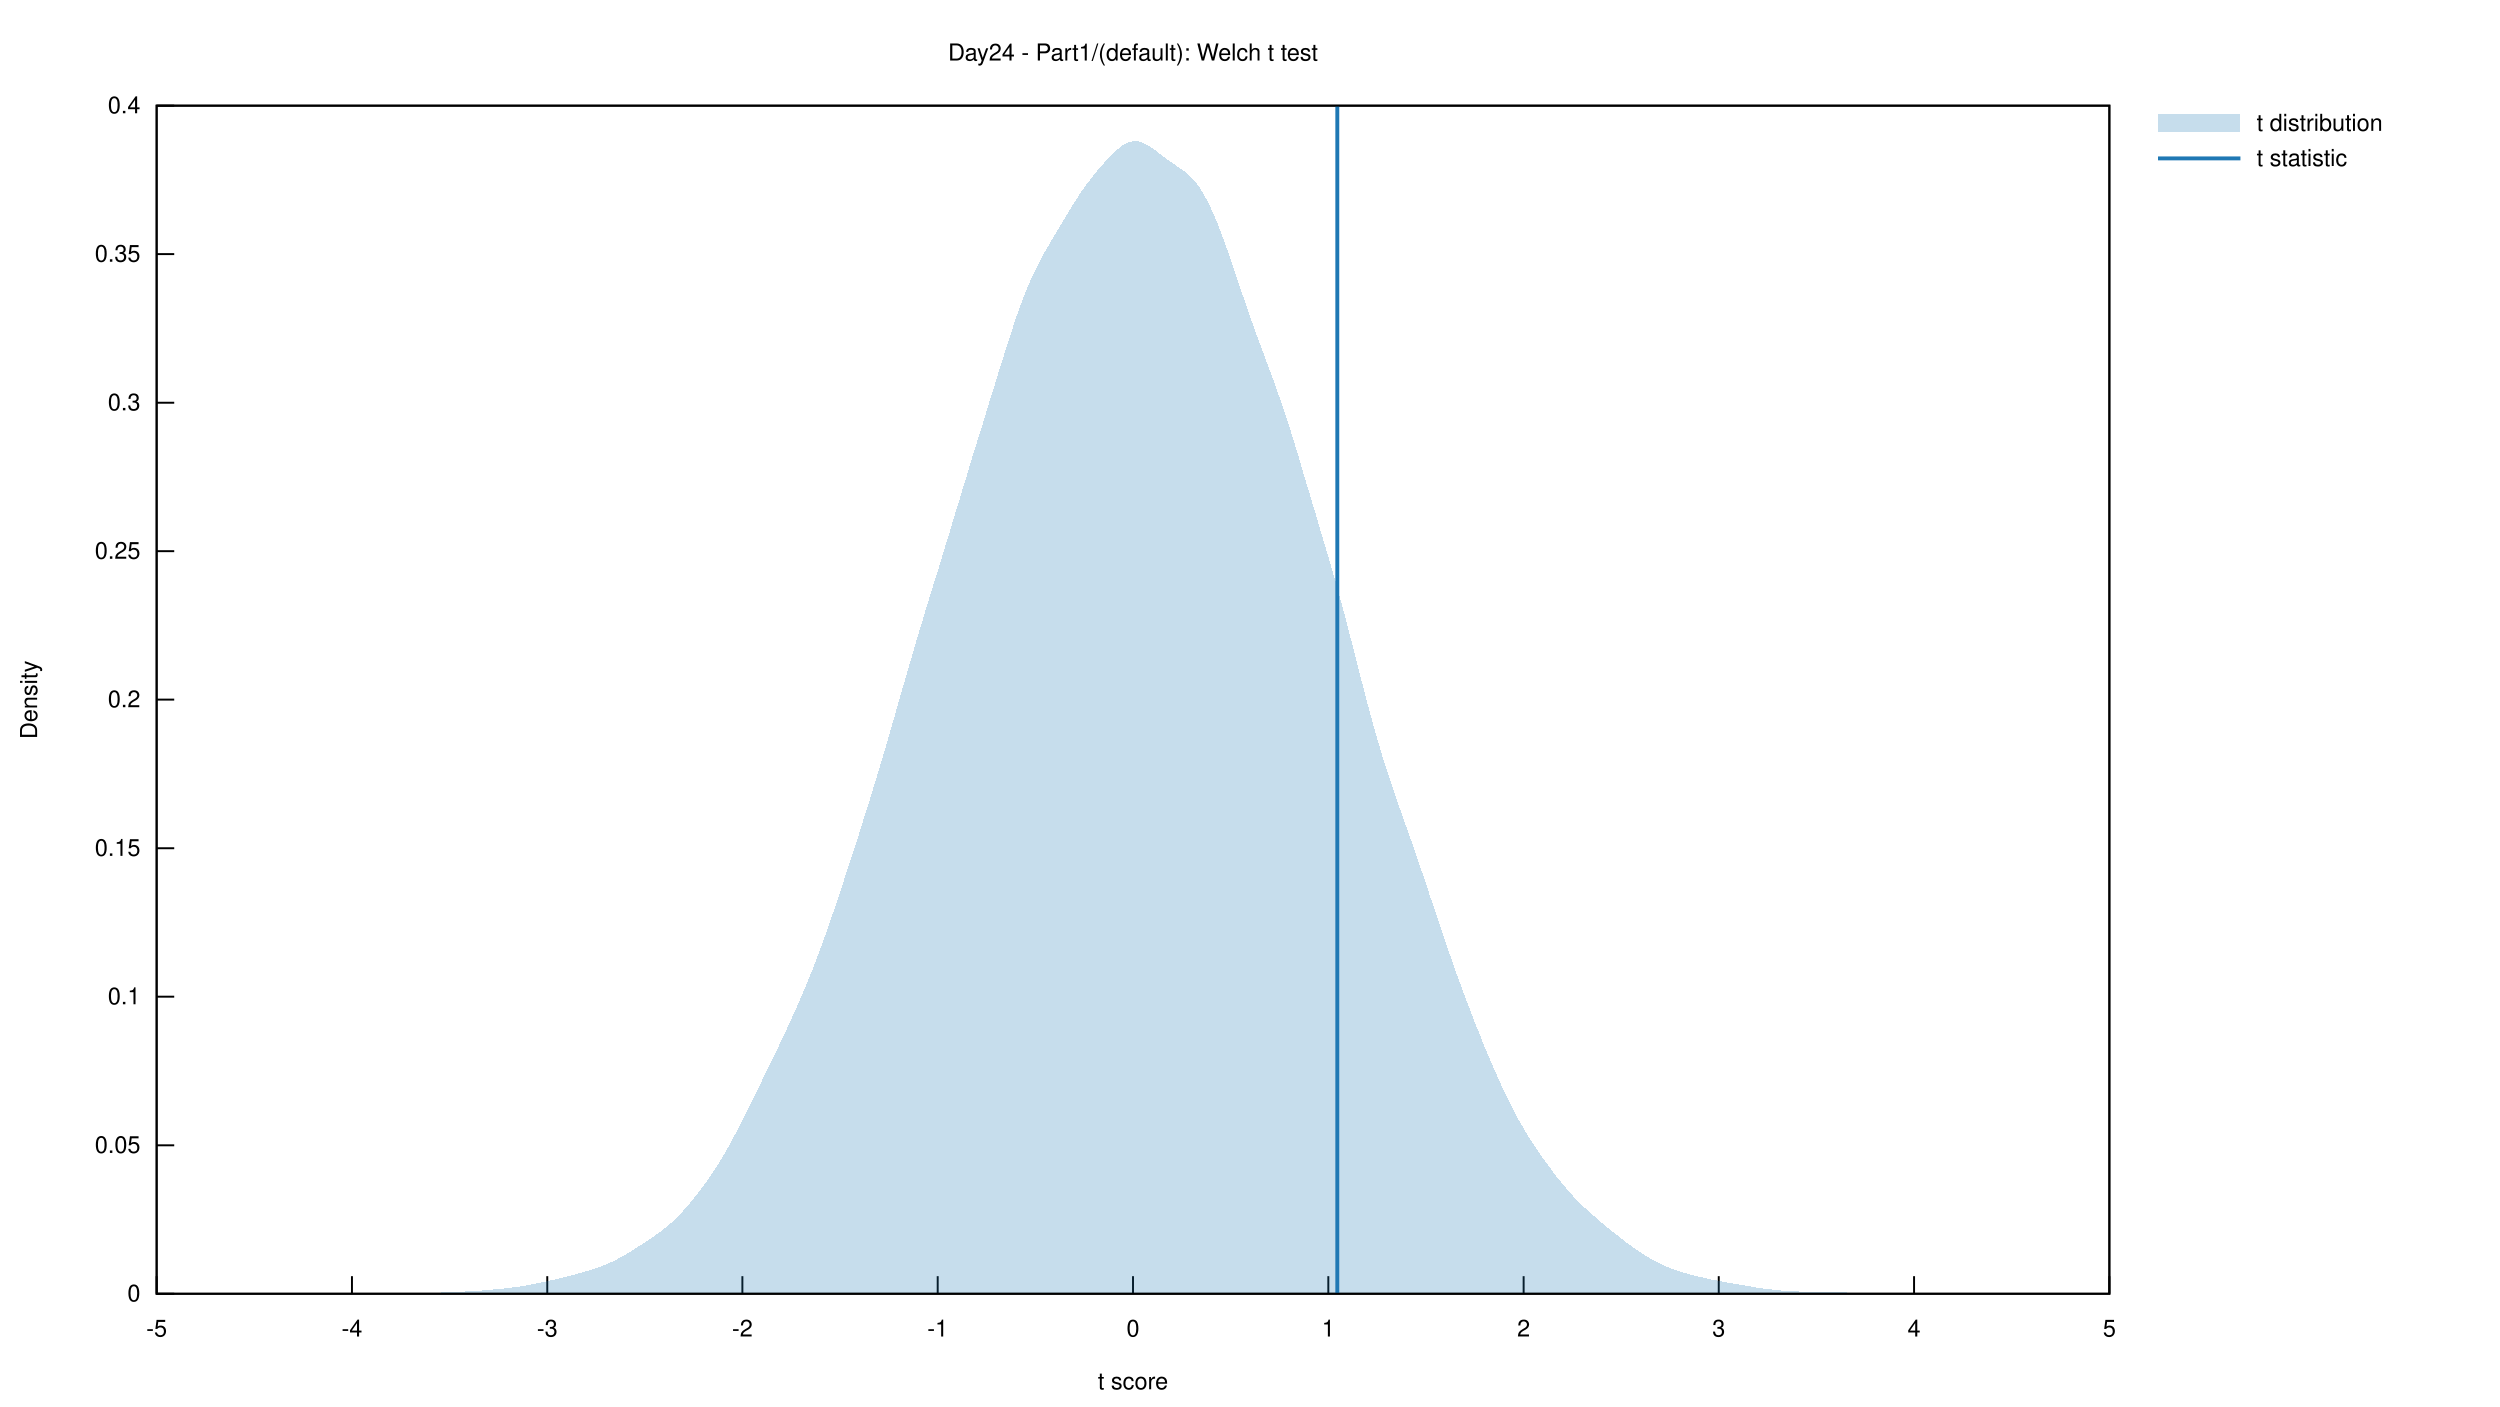
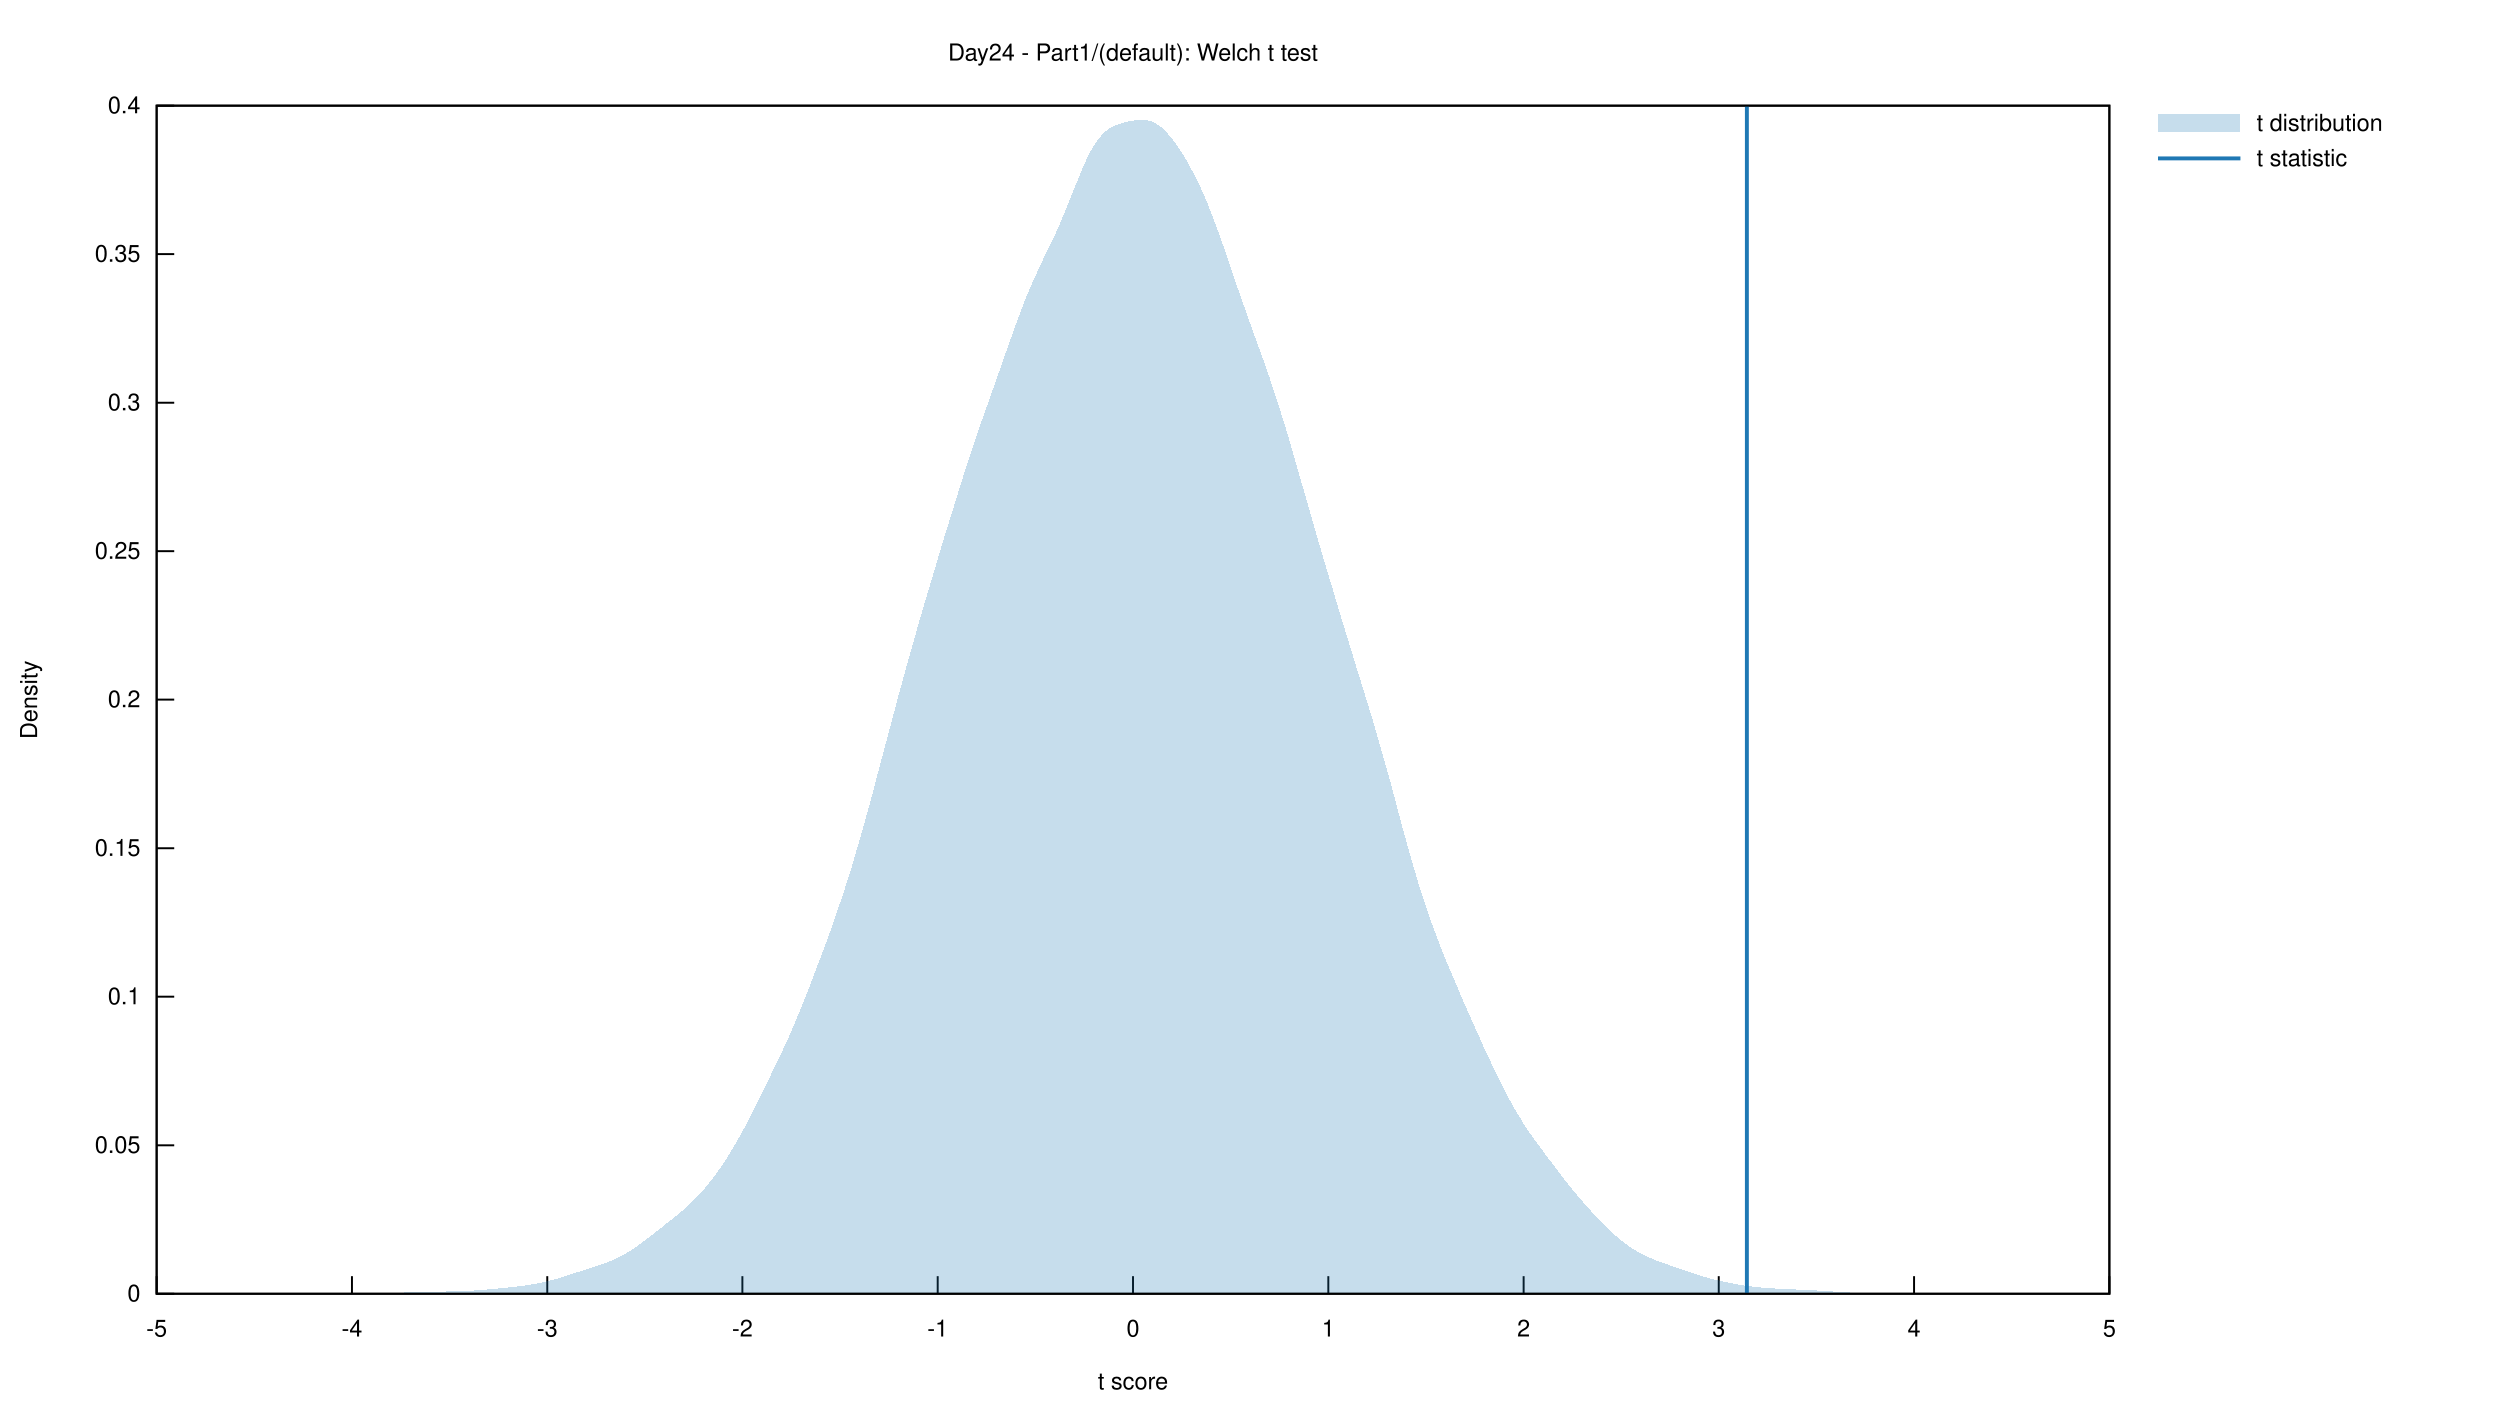
<svg xmlns="http://www.w3.org/2000/svg" xmlns:xlink="http://www.w3.org/1999/xlink" viewBox="0 0 1280 720">
  <g id="gnuplot_canvas">
    <rect x="0" y="0" width="1280" height="720" fill="none" />
    <defs>
      <circle id="gpDot" r="0.5" stroke-width="0.5" stroke="currentColor" />
      <path id="gpPt0" stroke-width="0.222" stroke="currentColor" d="M-1,0 h2 M0,-1 v2" />
      <path id="gpPt1" stroke-width="0.222" stroke="currentColor" d="M-1,-1 L1,1 M1,-1 L-1,1" />
      <path id="gpPt2" stroke-width="0.222" stroke="currentColor" d="M-1,0 L1,0 M0,-1 L0,1 M-1,-1 L1,1 M-1,1 L1,-1" />
      <rect id="gpPt3" stroke-width="0.222" stroke="currentColor" x="-1" y="-1" width="2" height="2" />
      <rect id="gpPt4" stroke-width="0.222" stroke="currentColor" fill="currentColor" x="-1" y="-1" width="2" height="2" />
      <circle id="gpPt5" stroke-width="0.222" stroke="currentColor" cx="0" cy="0" r="1" />
      <use xlink:href="#gpPt5" id="gpPt6" fill="currentColor" stroke="none" />
      <path id="gpPt7" stroke-width="0.222" stroke="currentColor" d="M0,-1.33 L-1.33,0.67 L1.33,0.67 z" />
      <use xlink:href="#gpPt7" id="gpPt8" fill="currentColor" stroke="none" />
      <use xlink:href="#gpPt7" id="gpPt9" stroke="currentColor" transform="rotate(180)" />
      <use xlink:href="#gpPt9" id="gpPt10" fill="currentColor" stroke="none" />
      <use xlink:href="#gpPt3" id="gpPt11" stroke="currentColor" transform="rotate(45)" />
      <use xlink:href="#gpPt11" id="gpPt12" fill="currentColor" stroke="none" />
      <path id="gpPt13" stroke-width="0.222" stroke="currentColor" d="M0,1.330 L1.265,0.411 L0.782,-1.067 L-0.782,-1.076 L-1.265,0.411 z" />
      <use xlink:href="#gpPt13" id="gpPt14" fill="currentColor" stroke="none" />
      <filter id="textbox" filterUnits="objectBoundingBox" x="0" y="0" height="1" width="1">
        <feFlood flood-color="white" flood-opacity="1" result="bgnd" />
        <feComposite in="SourceGraphic" in2="bgnd" operator="atop" />
      </filter>
      <filter id="greybox" filterUnits="objectBoundingBox" x="0" y="0" height="1" width="1">
        <feFlood flood-color="lightgrey" flood-opacity="1" result="grey" />
        <feComposite in="SourceGraphic" in2="grey" operator="atop" />
      </filter>
    </defs>
    <g fill="none" color="white" stroke="currentColor" stroke-width="1.00" stroke-linecap="butt" stroke-linejoin="miter">
</g>
    <g fill="none" color="black" stroke="currentColor" stroke-width="1.00" stroke-linecap="butt" stroke-linejoin="miter">
      <path stroke="black" d="M80.2,662.4 L89.2,662.4  " />
      <g transform="translate(71.9,666.3)" stroke="none" fill="black" font-family="Helvetica" font-size="12.00" text-anchor="end">
        <text>
          <tspan font-family="Helvetica"> 0</tspan>
        </text>
      </g>
    </g>
    <g fill="none" color="black" stroke="currentColor" stroke-width="1.00" stroke-linecap="butt" stroke-linejoin="miter">
      <path stroke="black" d="M80.2,586.4 L89.2,586.4  " />
      <g transform="translate(71.9,590.3)" stroke="none" fill="black" font-family="Helvetica" font-size="12.00" text-anchor="end">
        <text>
          <tspan font-family="Helvetica"> 0.05</tspan>
        </text>
      </g>
    </g>
    <g fill="none" color="black" stroke="currentColor" stroke-width="1.00" stroke-linecap="butt" stroke-linejoin="miter">
      <path stroke="black" d="M80.2,510.3 L89.2,510.3  " />
      <g transform="translate(71.9,514.2)" stroke="none" fill="black" font-family="Helvetica" font-size="12.00" text-anchor="end">
        <text>
          <tspan font-family="Helvetica"> 0.1</tspan>
        </text>
      </g>
    </g>
    <g fill="none" color="black" stroke="currentColor" stroke-width="1.00" stroke-linecap="butt" stroke-linejoin="miter">
      <path stroke="black" d="M80.2,434.3 L89.2,434.3  " />
      <g transform="translate(71.9,438.2)" stroke="none" fill="black" font-family="Helvetica" font-size="12.00" text-anchor="end">
        <text>
          <tspan font-family="Helvetica"> 0.15</tspan>
        </text>
      </g>
    </g>
    <g fill="none" color="black" stroke="currentColor" stroke-width="1.00" stroke-linecap="butt" stroke-linejoin="miter">
      <path stroke="black" d="M80.2,358.2 L89.2,358.2  " />
      <g transform="translate(71.9,362.1)" stroke="none" fill="black" font-family="Helvetica" font-size="12.00" text-anchor="end">
        <text>
          <tspan font-family="Helvetica"> 0.2</tspan>
        </text>
      </g>
    </g>
    <g fill="none" color="black" stroke="currentColor" stroke-width="1.00" stroke-linecap="butt" stroke-linejoin="miter">
      <path stroke="black" d="M80.2,282.2 L89.2,282.2  " />
      <g transform="translate(71.9,286.1)" stroke="none" fill="black" font-family="Helvetica" font-size="12.00" text-anchor="end">
        <text>
          <tspan font-family="Helvetica"> 0.25</tspan>
        </text>
      </g>
    </g>
    <g fill="none" color="black" stroke="currentColor" stroke-width="1.00" stroke-linecap="butt" stroke-linejoin="miter">
      <path stroke="black" d="M80.2,206.2 L89.2,206.2  " />
      <g transform="translate(71.9,210.1)" stroke="none" fill="black" font-family="Helvetica" font-size="12.00" text-anchor="end">
        <text>
          <tspan font-family="Helvetica"> 0.3</tspan>
        </text>
      </g>
    </g>
    <g fill="none" color="black" stroke="currentColor" stroke-width="1.00" stroke-linecap="butt" stroke-linejoin="miter">
      <path stroke="black" d="M80.2,130.1 L89.2,130.1  " />
      <g transform="translate(71.9,134.0)" stroke="none" fill="black" font-family="Helvetica" font-size="12.00" text-anchor="end">
        <text>
          <tspan font-family="Helvetica"> 0.35</tspan>
        </text>
      </g>
    </g>
    <g fill="none" color="black" stroke="currentColor" stroke-width="1.00" stroke-linecap="butt" stroke-linejoin="miter">
      <path stroke="black" d="M80.2,54.1 L89.2,54.1  " />
      <g transform="translate(71.9,58.0)" stroke="none" fill="black" font-family="Helvetica" font-size="12.00" text-anchor="end">
        <text>
          <tspan font-family="Helvetica"> 0.4</tspan>
        </text>
      </g>
    </g>
    <g fill="none" color="black" stroke="currentColor" stroke-width="1.00" stroke-linecap="butt" stroke-linejoin="miter">
      <path stroke="black" d="M80.2,662.4 L80.2,653.4  " />
      <g transform="translate(80.2,684.3)" stroke="none" fill="black" font-family="Helvetica" font-size="12.00" text-anchor="middle">
        <text>
          <tspan font-family="Helvetica">-5</tspan>
        </text>
      </g>
    </g>
    <g fill="none" color="black" stroke="currentColor" stroke-width="1.00" stroke-linecap="butt" stroke-linejoin="miter">
      <path stroke="black" d="M180.2,662.4 L180.2,653.4  " />
      <g transform="translate(180.2,684.3)" stroke="none" fill="black" font-family="Helvetica" font-size="12.00" text-anchor="middle">
        <text>
          <tspan font-family="Helvetica">-4</tspan>
        </text>
      </g>
    </g>
    <g fill="none" color="black" stroke="currentColor" stroke-width="1.00" stroke-linecap="butt" stroke-linejoin="miter">
      <path stroke="black" d="M280.2,662.4 L280.2,653.4  " />
      <g transform="translate(280.2,684.3)" stroke="none" fill="black" font-family="Helvetica" font-size="12.00" text-anchor="middle">
        <text>
          <tspan font-family="Helvetica">-3</tspan>
        </text>
      </g>
    </g>
    <g fill="none" color="black" stroke="currentColor" stroke-width="1.00" stroke-linecap="butt" stroke-linejoin="miter">
      <path stroke="black" d="M380.1,662.4 L380.1,653.4  " />
      <g transform="translate(380.1,684.3)" stroke="none" fill="black" font-family="Helvetica" font-size="12.00" text-anchor="middle">
        <text>
          <tspan font-family="Helvetica">-2</tspan>
        </text>
      </g>
    </g>
    <g fill="none" color="black" stroke="currentColor" stroke-width="1.00" stroke-linecap="butt" stroke-linejoin="miter">
      <path stroke="black" d="M480.1,662.4 L480.1,653.4  " />
      <g transform="translate(480.1,684.3)" stroke="none" fill="black" font-family="Helvetica" font-size="12.00" text-anchor="middle">
        <text>
          <tspan font-family="Helvetica">-1</tspan>
        </text>
      </g>
    </g>
    <g fill="none" color="black" stroke="currentColor" stroke-width="1.00" stroke-linecap="butt" stroke-linejoin="miter">
      <path stroke="black" d="M580.1,662.4 L580.1,653.4  " />
      <g transform="translate(580.1,684.3)" stroke="none" fill="black" font-family="Helvetica" font-size="12.00" text-anchor="middle">
        <text>
          <tspan font-family="Helvetica"> 0</tspan>
        </text>
      </g>
    </g>
    <g fill="none" color="black" stroke="currentColor" stroke-width="1.00" stroke-linecap="butt" stroke-linejoin="miter">
      <path stroke="black" d="M680.1,662.4 L680.1,653.4  " />
      <g transform="translate(680.1,684.3)" stroke="none" fill="black" font-family="Helvetica" font-size="12.00" text-anchor="middle">
        <text>
          <tspan font-family="Helvetica"> 1</tspan>
        </text>
      </g>
    </g>
    <g fill="none" color="black" stroke="currentColor" stroke-width="1.00" stroke-linecap="butt" stroke-linejoin="miter">
      <path stroke="black" d="M780.1,662.4 L780.1,653.4  " />
      <g transform="translate(780.1,684.3)" stroke="none" fill="black" font-family="Helvetica" font-size="12.00" text-anchor="middle">
        <text>
          <tspan font-family="Helvetica"> 2</tspan>
        </text>
      </g>
    </g>
    <g fill="none" color="black" stroke="currentColor" stroke-width="1.00" stroke-linecap="butt" stroke-linejoin="miter">
      <path stroke="black" d="M880.0,662.4 L880.0,653.4  " />
      <g transform="translate(880.0,684.3)" stroke="none" fill="black" font-family="Helvetica" font-size="12.00" text-anchor="middle">
        <text>
          <tspan font-family="Helvetica"> 3</tspan>
        </text>
      </g>
    </g>
    <g fill="none" color="black" stroke="currentColor" stroke-width="1.00" stroke-linecap="butt" stroke-linejoin="miter">
      <path stroke="black" d="M980.0,662.4 L980.0,653.4  " />
      <g transform="translate(980.0,684.3)" stroke="none" fill="black" font-family="Helvetica" font-size="12.00" text-anchor="middle">
        <text>
          <tspan font-family="Helvetica"> 4</tspan>
        </text>
      </g>
    </g>
    <g fill="none" color="black" stroke="currentColor" stroke-width="1.00" stroke-linecap="butt" stroke-linejoin="miter">
      <path stroke="black" d="M1080.0,662.4 L1080.0,653.4  " />
      <g transform="translate(1080.0,684.3)" stroke="none" fill="black" font-family="Helvetica" font-size="12.00" text-anchor="middle">
        <text>
          <tspan font-family="Helvetica"> 5</tspan>
        </text>
      </g>
    </g>
    <g fill="none" color="black" stroke="currentColor" stroke-width="1.00" stroke-linecap="butt" stroke-linejoin="miter">
</g>
    <g fill="none" color="black" stroke="currentColor" stroke-width="1.00" stroke-linecap="butt" stroke-linejoin="miter">
      <path stroke="black" d="M80.2,54.1 L80.2,662.4 L1080.0,662.4 L1080.0,54.1 L80.2,54.1 Z  " />
    </g>
    <g fill="none" color="black" stroke="currentColor" stroke-width="1.00" stroke-linecap="butt" stroke-linejoin="miter">
      <g transform="translate(19.0,358.3) rotate(270)" stroke="none" fill="black" font-family="Helvetica" font-size="12.00" text-anchor="middle">
        <text>
          <tspan font-family="Helvetica">Density</tspan>
        </text>
      </g>
    </g>
    <g fill="none" color="black" stroke="currentColor" stroke-width="1.00" stroke-linecap="butt" stroke-linejoin="miter">
      <g transform="translate(580.1,711.3)" stroke="none" fill="black" font-family="Helvetica" font-size="12.00" text-anchor="middle">
        <text>
          <tspan font-family="Helvetica">t score</tspan>
        </text>
      </g>
    </g>
    <g fill="none" color="black" stroke="currentColor" stroke-width="1.00" stroke-linecap="butt" stroke-linejoin="miter">
</g>
    <g id="gnuplot_plot_1">
      <g fill="none" color="black" stroke="currentColor" stroke-width="1.00" stroke-linecap="butt" stroke-linejoin="miter">
        <g transform="translate(1155.4,67.0)" stroke="none" fill="black" font-family="Helvetica" font-size="12.00" text-anchor="start">
          <text>
            <tspan font-family="Helvetica">t distribution</tspan>
          </text>
        </g>
      </g>
      <g fill="none" color="black" stroke="currentColor" stroke-width="1.00" stroke-linecap="butt" stroke-linejoin="miter">
        <g stroke="none" shape-rendering="crispEdges">
          <polygon fill="rgb( 31, 120, 180)" fill-opacity="0.25" points="1104.9,67.6 1147.1,67.6 1147.1,58.6 1104.9,58.6 " />
-           <polygon fill="rgb( 31, 120, 180)" fill-opacity="0.25" points="125.9,662.4 127.7,662.4 129.4,662.4 131.2,662.4 132.9,662.4 134.6,662.4 136.4,662.4 138.1,662.4 139.8,662.4 141.6,662.4 143.3,662.4 145.1,662.4 146.8,662.4 148.5,662.4 150.3,662.4 152.0,662.4 153.7,662.3 155.5,662.3 157.2,662.3 159.0,662.3 160.7,662.3 162.4,662.3 164.2,662.4 165.9,662.4 167.6,662.4 169.4,662.4 171.1,662.4 172.9,662.4 174.6,662.4 176.3,662.4 178.1,662.4 179.8,662.4 181.6,662.4 183.3,662.4 185.0,662.4 186.8,662.4 188.5,662.4 190.2,662.3 192.0,662.3 193.7,662.3 195.5,662.3 197.2,662.3 198.9,662.3 200.7,662.2 202.4,662.2 204.1,662.2 205.9,662.2 207.6,662.1 209.4,662.1 211.1,662.1 212.8,662.1 214.6,662.0 216.3,662.0 218.0,661.9 219.8,661.9 221.5,661.9 223.3,661.8 225.0,661.8 226.7,661.7 228.5,661.7 230.2,661.6 231.9,661.6 233.7,661.5 235.4,661.4 237.2,661.3 238.9,661.2 240.6,661.2 242.4,661.0 244.1,660.9 245.9,660.8 247.6,660.7 249.3,660.5 251.1,660.4 252.8,660.2 254.5,660.1 256.3,659.9 258.0,659.7 259.8,659.5 261.5,659.3 263.2,659.1 265.0,658.9 266.7,658.6 268.4,658.3 270.2,658.0 271.9,657.7 273.7,657.3 275.4,657.0 277.1,656.6 278.9,656.2 280.6,655.9 282.3,655.5 284.1,655.1 285.8,654.7 287.6,654.2 289.3,653.8 291.0,653.4 292.8,652.9 294.5,652.5 296.2,652.0 298.0,651.5 299.7,651.0 301.5,650.5 303.2,649.9 304.9,649.4 306.7,648.8 308.4,648.1 310.2,647.4 311.9,646.7 313.6,645.9 315.4,645.0 317.1,644.1 318.8,643.2 320.6,642.2 322.3,641.1 324.1,640.0 325.8,638.9 327.5,637.8 329.3,636.7 331.0,635.6 332.7,634.4 334.5,633.2 336.2,632.0 338.0,630.7 339.7,629.4 341.4,628.0 343.2,626.5 344.9,624.9 346.6,623.2 348.4,621.4 350.1,619.6 351.9,617.6 353.6,615.6 355.3,613.4 357.1,611.2 358.8,609.0 360.5,606.6 362.3,604.2 364.0,601.7 365.8,599.1 367.5,596.4 369.2,593.6 371.0,590.6 372.7,587.6 374.5,584.4 376.2,581.1 377.9,577.8 379.7,574.4 381.4,570.9 383.1,567.4 384.9,563.9 386.6,560.3 388.4,556.8 390.1,553.3 391.8,549.7 393.6,546.1 395.3,542.6 397.0,539.0 398.8,535.4 400.5,531.7 402.3,528.0 404.0,524.3 405.7,520.5 407.5,516.6 409.2,512.7 410.9,508.7 412.7,504.5 414.4,500.3 416.2,496.0 417.9,491.5 419.6,486.9 421.4,482.1 423.1,477.2 424.8,472.3 426.6,467.2 428.3,462.1 430.1,456.9 431.8,451.6 433.5,446.3 435.3,441.0 437.0,435.6 438.8,430.2 440.5,424.8 442.2,419.3 444.0,413.8 445.7,408.2 447.4,402.5 449.2,396.8 450.9,391.0 452.7,385.1 454.4,379.2 456.1,373.2 457.9,367.2 459.6,361.1 461.3,355.1 463.1,349.0 464.8,343.0 466.6,337.0 468.3,331.1 470.0,325.3 471.8,319.5 473.5,313.7 475.2,308.1 477.0,302.4 478.7,296.8 480.5,291.2 482.2,285.5 483.9,279.8 485.7,274.2 487.4,268.4 489.1,262.7 490.9,257.0 492.6,251.2 494.4,245.5 496.1,239.8 497.8,234.1 499.6,228.4 501.3,222.8 503.1,217.2 504.8,211.6 506.5,205.9 508.3,200.3 510.0,194.7 511.7,189.1 513.5,183.5 515.2,178.0 517.0,172.6 518.7,167.3 520.4,162.1 522.2,157.2 523.9,152.6 525.6,148.2 527.4,144.1 529.1,140.2 530.9,136.6 532.6,133.2 534.3,130.0 536.1,127.0 537.8,124.0 539.5,121.1 541.3,118.2 543.0,115.3 544.8,112.4 546.5,109.5 548.2,106.6 550.0,103.8 551.7,101.1 553.4,98.5 555.2,96.0 556.9,93.6 558.7,91.3 560.4,89.1 562.1,87.0 563.9,85.0 565.6,83.0 567.3,81.1 569.1,79.3 570.8,77.6 572.6,76.1 574.3,74.7 576.0,73.7 577.8,72.9 579.5,72.4 581.3,72.2 583.0,72.4 584.7,72.9 586.5,73.7 588.2,74.7 589.9,75.8 591.7,77.1 593.4,78.4 595.2,79.8 596.9,81.1 598.6,82.3 600.4,83.5 602.1,84.7 603.8,85.9 605.6,87.1 607.3,88.4 609.1,90.0 610.8,91.7 612.5,93.8 614.3,96.2 616.0,98.9 617.7,102.0 619.5,105.5 621.2,109.3 623.0,113.4 624.7,117.9 626.4,122.5 628.2,127.4 629.9,132.4 631.6,137.5 633.4,142.6 635.1,147.8 636.9,152.9 638.6,157.9 640.3,162.9 642.1,167.8 643.8,172.6 645.6,177.3 647.3,182.0 649.0,186.7 650.8,191.4 652.5,196.1 654.2,201.0 656.0,205.9 657.7,211.1 659.5,216.4 661.2,221.8 662.9,227.4 664.7,233.2 666.4,239.0 668.1,244.9 669.9,250.7 671.6,256.6 673.4,262.4 675.1,268.3 676.8,274.1 678.6,279.9 680.3,285.8 682.0,291.7 683.8,297.8 685.5,304.0 687.3,310.4 689.0,316.9 690.7,323.6 692.5,330.4 694.2,337.2 695.9,344.0 697.7,350.8 699.4,357.5 701.2,364.0 702.9,370.4 704.6,376.5 706.4,382.5 708.1,388.2 709.9,393.7 711.6,399.1 713.3,404.2 715.1,409.3 716.8,414.2 718.5,419.1 720.3,424.0 722.0,428.9 723.8,433.9 725.5,438.9 727.2,444.0 729.0,449.1 730.7,454.3 732.4,459.5 734.2,464.7 735.9,469.9 737.7,475.1 739.4,480.2 741.1,485.3 742.9,490.3 744.6,495.2 746.3,500.1 748.1,504.8 749.8,509.6 751.6,514.2 753.3,518.7 755.0,523.2 756.8,527.6 758.5,531.9 760.2,536.2 762.0,540.3 763.7,544.4 765.5,548.4 767.2,552.3 768.9,556.1 770.7,559.8 772.4,563.4 774.2,566.9 775.9,570.2 777.6,573.5 779.4,576.5 781.1,579.5 782.8,582.3 784.6,585.1 786.3,587.7 788.1,590.2 789.8,592.7 791.5,595.1 793.3,597.5 795.0,599.8 796.7,602.1 798.5,604.3 800.2,606.4 802.0,608.5 803.7,610.5 805.4,612.4 807.2,614.2 808.9,616.0 810.6,617.7 812.4,619.3 814.1,620.9 815.9,622.4 817.6,623.9 819.3,625.4 821.1,626.8 822.8,628.3 824.5,629.7 826.3,631.1 828.0,632.4 829.8,633.8 831.5,635.2 833.2,636.5 835.0,637.7 836.7,639.0 838.5,640.2 840.2,641.4 841.9,642.5 843.7,643.5 845.4,644.6 847.1,645.5 848.9,646.4 850.6,647.3 852.4,648.1 854.1,648.8 855.8,649.5 857.6,650.1 859.3,650.7 861.0,651.3 862.8,651.8 864.5,652.3 866.3,652.8 868.0,653.2 869.7,653.6 871.5,654.0 873.2,654.4 874.9,654.8 876.7,655.2 878.4,655.5 880.2,655.8 881.9,656.2 883.6,656.5 885.4,656.8 887.1,657.1 888.8,657.4 890.6,657.7 892.3,658.0 894.1,658.3 895.8,658.6 897.5,658.9 899.3,659.2 901.0,659.4 902.8,659.7 904.5,659.9 906.2,660.1 908.0,660.3 909.7,660.5 911.4,660.7 913.2,660.8 914.9,660.9 916.7,661.0 918.4,661.1 920.1,661.2 921.9,661.3 923.6,661.3 925.3,661.4 927.1,661.4 928.8,661.4 930.6,661.4 932.3,661.5 934.0,661.5 935.8,661.5 937.5,661.5 939.2,661.6 941.0,661.6 942.7,661.7 944.5,661.7 946.2,661.8 947.9,661.8 949.7,661.9 951.4,662.0 953.1,662.0 954.9,662.1 956.6,662.1 958.4,662.2 960.1,662.2 961.8,662.2 963.6,662.3 965.3,662.3 967.1,662.3 968.8,662.3 970.5,662.3 972.3,662.4 974.0,662.4 975.7,662.4 977.5,662.4 979.2,662.4 981.0,662.4 982.7,662.4 984.4,662.4 986.2,662.4 987.9,662.4 989.6,662.4 991.4,662.4 993.1,662.4 993.1,662.4 991.4,662.4 989.6,662.4 987.9,662.4 986.2,662.4 984.4,662.4 982.7,662.4 981.0,662.4 979.2,662.4 977.5,662.4 975.7,662.4 974.0,662.4 972.3,662.4 970.5,662.4 968.8,662.4 967.1,662.4 965.3,662.4 963.6,662.4 961.8,662.4 960.1,662.4 958.4,662.4 956.6,662.4 954.9,662.4 953.1,662.4 951.4,662.4 949.7,662.4 947.9,662.4 946.2,662.4 944.5,662.4 942.7,662.4 941.0,662.4 939.2,662.4 937.5,662.4 935.8,662.4 934.0,662.4 932.3,662.4 930.6,662.4 928.8,662.4 927.1,662.4 925.3,662.4 923.6,662.4 921.9,662.4 920.1,662.4 918.4,662.4 916.7,662.4 914.9,662.4 913.2,662.4 911.4,662.4 909.7,662.4 908.0,662.4 906.2,662.4 904.5,662.4 902.8,662.4 901.0,662.4 899.3,662.4 897.5,662.4 895.8,662.4 894.1,662.4 892.3,662.4 890.6,662.4 888.8,662.4 887.1,662.4 885.4,662.4 883.6,662.4 881.9,662.4 880.2,662.4 878.4,662.4 876.7,662.4 874.9,662.4 873.2,662.4 871.5,662.4 869.7,662.4 868.0,662.4 866.3,662.4 864.5,662.4 862.8,662.4 861.0,662.4 859.3,662.4 857.6,662.4 855.8,662.4 854.1,662.4 852.4,662.4 850.6,662.4 848.9,662.4 847.1,662.4 845.4,662.4 843.7,662.4 841.9,662.4 840.2,662.4 838.5,662.4 836.7,662.4 835.0,662.4 833.2,662.4 831.5,662.4 829.8,662.4 828.0,662.4 826.3,662.4 824.5,662.4 822.8,662.4 821.1,662.4 819.3,662.4 817.6,662.4 815.9,662.4 814.1,662.4 812.4,662.4 810.6,662.4 808.9,662.4 807.2,662.4 805.4,662.4 803.7,662.4 802.0,662.4 800.2,662.4 798.5,662.4 796.7,662.4 795.0,662.4 793.3,662.4 791.5,662.4 789.8,662.4 788.1,662.4 786.3,662.4 784.6,662.4 782.8,662.4 781.1,662.4 779.4,662.4 777.6,662.4 775.9,662.4 774.2,662.4 772.4,662.4 770.7,662.4 768.9,662.4 767.2,662.4 765.5,662.4 763.7,662.4 762.0,662.4 760.2,662.4 758.5,662.4 756.8,662.4 755.0,662.4 753.3,662.4 751.6,662.4 749.8,662.4 748.1,662.4 746.3,662.4 744.6,662.4 742.9,662.4 741.1,662.4 739.4,662.4 737.7,662.4 735.9,662.4 734.2,662.4 732.4,662.4 730.7,662.4 729.0,662.4 727.2,662.4 725.5,662.4 723.8,662.4 722.0,662.4 720.3,662.4 718.5,662.4 716.8,662.4 715.1,662.4 713.3,662.4 711.6,662.4 709.9,662.4 708.1,662.4 706.4,662.4 704.6,662.4 702.9,662.4 701.2,662.4 699.4,662.4 697.7,662.4 695.9,662.4 694.2,662.4 692.5,662.4 690.7,662.4 689.0,662.4 687.3,662.4 685.5,662.4 683.8,662.4 682.0,662.4 680.3,662.4 678.6,662.4 676.8,662.4 675.1,662.4 673.4,662.4 671.6,662.4 669.9,662.4 668.1,662.4 666.4,662.4 664.7,662.4 662.9,662.4 661.2,662.4 659.5,662.4 657.7,662.4 656.0,662.4 654.2,662.4 652.5,662.4 650.8,662.4 649.0,662.4 647.3,662.4 645.6,662.4 643.8,662.4 642.1,662.4 640.3,662.4 638.6,662.4 636.9,662.4 635.1,662.4 633.4,662.4 631.6,662.4 629.9,662.4 628.2,662.4 626.4,662.4 624.7,662.4 623.0,662.4 621.2,662.4 619.5,662.4 617.7,662.4 616.0,662.4 614.3,662.4 612.5,662.4 610.8,662.4 609.1,662.4 607.3,662.4 605.6,662.4 603.8,662.4 602.1,662.4 600.4,662.4 598.6,662.4 596.9,662.4 595.2,662.4 593.4,662.4 591.7,662.4 589.9,662.4 588.2,662.4 586.5,662.4 584.7,662.4 583.0,662.4 581.3,662.4 579.5,662.4 577.8,662.4 576.0,662.4 574.3,662.4 572.6,662.4 570.8,662.4 569.1,662.4 567.3,662.4 565.6,662.4 563.9,662.4 562.1,662.4 560.4,662.4 558.7,662.4 556.9,662.4 555.2,662.4 553.4,662.4 551.7,662.4 550.0,662.4 548.2,662.4 546.5,662.4 544.8,662.4 543.0,662.4 541.3,662.4 539.5,662.4 537.8,662.4 536.1,662.4 534.3,662.4 532.6,662.4 530.9,662.4 529.1,662.4 527.4,662.4 525.6,662.4 523.9,662.4 522.2,662.4 520.4,662.4 518.7,662.4 517.0,662.4 515.2,662.4 513.5,662.4 511.7,662.4 510.0,662.4 508.3,662.4 506.5,662.4 504.8,662.4 503.1,662.4 501.3,662.4 499.6,662.4 497.8,662.4 496.1,662.4 494.4,662.4 492.6,662.4 490.9,662.4 489.1,662.4 487.4,662.4 485.7,662.4 483.9,662.4 482.2,662.4 480.5,662.4 478.7,662.4 477.0,662.4 475.2,662.4 473.5,662.4 471.8,662.4 470.0,662.4 468.3,662.4 466.6,662.4 464.8,662.4 463.1,662.4 461.3,662.4 459.6,662.4 457.9,662.4 456.1,662.4 454.4,662.4 452.7,662.4 450.9,662.4 449.2,662.4 447.4,662.4 445.7,662.4 444.0,662.4 442.2,662.4 440.5,662.4 438.8,662.4 437.0,662.4 435.3,662.4 433.5,662.4 431.8,662.4 430.1,662.4 428.3,662.4 426.6,662.4 424.8,662.4 423.1,662.4 421.4,662.4 419.6,662.4 417.9,662.4 416.2,662.4 414.4,662.4 412.7,662.4 410.9,662.4 409.2,662.4 407.5,662.4 405.7,662.4 404.0,662.4 402.3,662.4 400.5,662.4 398.8,662.4 397.0,662.4 395.3,662.4 393.6,662.4 391.8,662.4 390.1,662.4 388.4,662.4 386.6,662.4 384.9,662.4 383.1,662.4 381.4,662.4 379.7,662.4 377.9,662.4 376.2,662.4 374.5,662.4 372.7,662.4 371.0,662.4 369.2,662.4 367.5,662.4 365.8,662.4 364.0,662.4 362.3,662.4 360.5,662.4 358.8,662.4 357.1,662.4 355.3,662.4 353.6,662.4 351.9,662.4 350.1,662.4 348.4,662.4 346.6,662.4 344.9,662.4 343.2,662.4 341.4,662.4 339.7,662.4 338.0,662.4 336.2,662.4 334.5,662.4 332.7,662.4 331.0,662.4 329.3,662.4 327.5,662.4 325.8,662.4 324.1,662.4 322.3,662.4 320.6,662.4 318.8,662.4 317.1,662.4 315.4,662.4 313.6,662.4 311.9,662.4 310.2,662.4 308.4,662.4 306.7,662.4 304.9,662.4 303.2,662.4 301.5,662.4 299.7,662.4 298.0,662.4 296.2,662.4 294.5,662.4 292.8,662.4 291.0,662.4 289.3,662.4 287.6,662.4 285.8,662.4 284.1,662.4 282.3,662.4 280.6,662.4 278.9,662.4 277.1,662.4 275.4,662.4 273.7,662.4 271.9,662.4 270.2,662.4 268.4,662.4 266.7,662.4 265.0,662.4 263.2,662.4 261.5,662.4 259.8,662.4 258.0,662.4 256.3,662.4 254.5,662.4 252.8,662.4 251.1,662.4 249.3,662.4 247.6,662.4 245.9,662.4 244.1,662.4 242.4,662.4 240.6,662.4 238.9,662.4 237.2,662.4 235.4,662.4 233.7,662.4 231.9,662.4 230.2,662.4 228.5,662.4 226.7,662.4 225.0,662.4 223.3,662.4 221.5,662.4 219.8,662.4 218.0,662.4 216.3,662.4 214.6,662.4 212.8,662.4 211.1,662.4 209.4,662.4 207.6,662.4 205.9,662.4 204.1,662.4 202.4,662.4 200.7,662.4 198.9,662.4 197.2,662.4 195.5,662.4 193.7,662.4 192.0,662.4 190.2,662.4 188.5,662.4 186.8,662.4 185.0,662.4 183.3,662.4 181.6,662.4 179.8,662.4 178.1,662.4 176.3,662.4 174.6,662.4 172.9,662.4 171.1,662.4 169.4,662.4 167.6,662.4 165.9,662.4 164.2,662.4 162.4,662.4 160.7,662.4 159.0,662.4 157.2,662.4 155.5,662.4 153.7,662.4 152.0,662.4 150.3,662.4 148.5,662.4 146.8,662.4 145.1,662.4 143.3,662.4 141.6,662.4 139.8,662.4 138.1,662.4 136.4,662.4 134.6,662.4 132.9,662.4 131.2,662.4 129.4,662.4 127.7,662.4 125.9,662.4 " />
+           <polygon fill="rgb( 31, 120, 180)" fill-opacity="0.25" points="134.6,662.4 136.4,662.4 138.1,662.4 139.9,662.4 141.7,662.4 143.5,662.4 145.3,662.4 147.1,662.4 148.8,662.4 150.6,662.4 152.4,662.4 154.2,662.3 156.0,662.3 157.8,662.3 159.5,662.3 161.3,662.3 163.1,662.3 164.9,662.3 166.7,662.3 168.5,662.3 170.2,662.3 172.0,662.3 173.8,662.3 175.6,662.3 177.4,662.3 179.2,662.3 180.9,662.3 182.7,662.2 184.5,662.2 186.3,662.2 188.1,662.2 189.9,662.1 191.6,662.1 193.4,662.1 195.2,662.0 197.0,662.0 198.8,661.9 200.6,661.9 202.3,661.8 204.1,661.8 205.9,661.8 207.7,661.7 209.5,661.7 211.3,661.6 213.0,661.6 214.8,661.6 216.6,661.5 218.4,661.5 220.2,661.4 222.0,661.4 223.7,661.3 225.5,661.3 227.3,661.3 229.1,661.2 230.9,661.2 232.7,661.1 234.4,661.1 236.2,661.0 238.0,660.9 239.8,660.9 241.6,660.8 243.4,660.7 245.1,660.5 246.9,660.4 248.7,660.3 250.5,660.1 252.3,660.0 254.1,659.8 255.8,659.6 257.6,659.5 259.4,659.3 261.2,659.1 263.0,658.9 264.8,658.7 266.5,658.5 268.3,658.3 270.1,658.0 271.9,657.7 273.7,657.4 275.5,657.1 277.2,656.7 279.0,656.3 280.8,655.9 282.6,655.4 284.4,654.9 286.2,654.4 287.9,653.8 289.7,653.3 291.5,652.7 293.3,652.1 295.1,651.5 296.9,651.0 298.6,650.4 300.4,649.8 302.2,649.3 304.0,648.7 305.8,648.1 307.6,647.5 309.3,646.9 311.1,646.2 312.9,645.5 314.7,644.7 316.5,643.9 318.3,643.0 320.0,642.0 321.8,640.9 323.6,639.8 325.4,638.6 327.2,637.3 329.0,636.0 330.7,634.7 332.5,633.3 334.3,631.9 336.1,630.5 337.9,629.1 339.7,627.7 341.4,626.3 343.2,624.9 345.0,623.5 346.8,622.0 348.6,620.5 350.4,619.0 352.1,617.4 353.9,615.7 355.7,613.9 357.5,612.1 359.3,610.1 361.1,608.1 362.8,605.9 364.6,603.7 366.4,601.3 368.2,598.8 370.0,596.2 371.8,593.5 373.5,590.6 375.3,587.7 377.1,584.6 378.9,581.5 380.7,578.2 382.5,574.8 384.2,571.4 386.0,567.9 387.8,564.3 389.6,560.7 391.4,557.1 393.2,553.5 394.9,549.8 396.7,546.1 398.5,542.4 400.3,538.6 402.1,534.8 403.9,530.8 405.6,526.8 407.4,522.6 409.2,518.3 411.0,513.9 412.8,509.4 414.6,504.9 416.3,500.2 418.1,495.5 419.9,490.8 421.7,486.0 423.5,481.2 425.3,476.2 427.0,471.2 428.8,466.1 430.6,460.8 432.4,455.4 434.2,449.9 436.0,444.1 437.7,438.2 439.5,432.1 441.3,425.9 443.1,419.5 444.9,413.0 446.7,406.4 448.4,399.7 450.2,393.0 452.0,386.3 453.8,379.5 455.6,372.8 457.4,366.1 459.1,359.4 460.9,352.9 462.7,346.4 464.5,339.9 466.3,333.6 468.1,327.3 469.8,321.0 471.6,314.9 473.4,308.8 475.2,302.7 477.0,296.7 478.8,290.7 480.5,284.8 482.3,278.9 484.1,273.0 485.9,267.2 487.7,261.5 489.5,255.7 491.2,250.0 493.0,244.4 494.8,238.9 496.6,233.4 498.4,228.0 500.2,222.7 501.9,217.6 503.7,212.4 505.5,207.4 507.3,202.3 509.1,197.3 510.9,192.2 512.6,187.2 514.4,182.1 516.2,177.0 518.0,172.0 519.8,167.0 521.6,162.2 523.3,157.5 525.1,152.9 526.9,148.6 528.7,144.4 530.5,140.5 532.3,136.6 534.0,132.9 535.8,129.2 537.6,125.5 539.4,121.8 541.2,117.9 543.0,113.8 544.7,109.6 546.5,105.3 548.3,100.8 550.1,96.3 551.9,91.9 553.7,87.5 555.4,83.5 557.2,79.7 559.0,76.3 560.8,73.4 562.6,70.9 564.4,68.8 566.1,67.2 567.9,65.8 569.7,64.8 571.5,64.0 573.3,63.4 575.1,62.9 576.8,62.4 578.6,62.0 580.4,61.7 582.2,61.4 584.0,61.3 585.8,61.3 587.5,61.6 589.3,62.1 591.1,62.8 592.9,63.9 594.7,65.2 596.5,66.9 598.2,68.8 600.0,71.0 601.8,73.3 603.6,75.9 605.4,78.7 607.2,81.6 608.9,84.7 610.7,88.0 612.5,91.5 614.3,95.2 616.1,99.1 617.9,103.3 619.6,107.7 621.4,112.3 623.2,117.1 625.0,122.1 626.8,127.2 628.6,132.4 630.3,137.6 632.1,142.9 633.9,148.1 635.7,153.2 637.5,158.3 639.3,163.3 641.0,168.3 642.8,173.2 644.6,178.1 646.4,183.1 648.2,188.1 650.0,193.3 651.7,198.6 653.5,204.0 655.3,209.6 657.1,215.3 658.9,221.2 660.7,227.2 662.4,233.3 664.2,239.5 666.0,245.8 667.8,252.0 669.6,258.3 671.4,264.5 673.1,270.6 674.9,276.8 676.7,282.8 678.5,288.9 680.3,294.9 682.1,300.8 683.8,306.7 685.6,312.6 687.4,318.5 689.2,324.4 691.0,330.2 692.8,336.0 694.5,341.8 696.3,347.5 698.1,353.3 699.9,359.1 701.7,365.0 703.5,370.9 705.2,377.0 707.0,383.1 708.8,389.4 710.6,395.8 712.4,402.3 714.2,409.0 715.9,415.6 717.7,422.3 719.5,428.8 721.3,435.3 723.1,441.6 724.9,447.7 726.6,453.6 728.4,459.2 730.2,464.6 732.0,469.8 733.8,474.8 735.6,479.5 737.3,484.1 739.1,488.6 740.9,493.0 742.7,497.3 744.5,501.5 746.3,505.7 748.0,509.8 749.8,513.9 751.6,518.0 753.4,522.0 755.2,526.1 757.0,530.0 758.7,534.0 760.5,537.9 762.3,541.7 764.1,545.5 765.9,549.2 767.7,552.9 769.4,556.4 771.2,559.9 773.0,563.2 774.8,566.5 776.6,569.6 778.4,572.5 780.1,575.4 781.9,578.1 783.7,580.7 785.5,583.3 787.3,585.7 789.1,588.1 790.8,590.5 792.6,592.9 794.4,595.2 796.2,597.6 798.0,599.9 799.8,602.3 801.5,604.6 803.3,606.8 805.1,609.1 806.9,611.2 808.7,613.3 810.5,615.4 812.2,617.4 814.0,619.4 815.8,621.3 817.6,623.2 819.4,625.1 821.2,626.9 822.9,628.7 824.7,630.4 826.5,632.1 828.3,633.6 830.1,635.1 831.9,636.5 833.6,637.8 835.4,639.0 837.2,640.1 839.0,641.1 840.8,642.1 842.6,643.0 844.3,643.8 846.1,644.5 847.9,645.3 849.7,645.9 851.5,646.6 853.3,647.2 855.0,647.9 856.8,648.5 858.6,649.1 860.4,649.7 862.2,650.3 864.0,650.9 865.7,651.5 867.5,652.1 869.3,652.7 871.1,653.3 872.9,653.8 874.7,654.3 876.4,654.8 878.2,655.2 880.0,655.6 881.8,656.0 883.6,656.4 885.4,656.8 887.1,657.1 888.9,657.5 890.7,657.8 892.5,658.1 894.3,658.3 896.1,658.6 897.8,658.8 899.6,659.0 901.4,659.2 903.2,659.4 905.0,659.5 906.8,659.6 908.5,659.7 910.3,659.8 912.1,659.9 913.9,660.0 915.7,660.1 917.5,660.1 919.2,660.2 921.0,660.3 922.8,660.3 924.6,660.4 926.4,660.5 928.2,660.6 929.9,660.7 931.7,660.8 933.5,660.9 935.3,661.0 937.1,661.1 938.9,661.3 940.6,661.4 942.4,661.5 944.2,661.6 946.0,661.7 947.8,661.8 949.6,661.9 951.3,661.9 953.1,662.0 954.9,662.0 956.7,662.1 958.5,662.1 960.3,662.1 962.0,662.1 963.8,662.2 965.6,662.2 967.4,662.2 969.2,662.2 971.0,662.2 972.7,662.2 974.5,662.2 976.3,662.2 978.1,662.2 979.9,662.2 981.7,662.2 983.4,662.3 985.2,662.3 987.0,662.3 988.8,662.3 990.6,662.3 992.4,662.3 994.1,662.3 995.9,662.3 997.7,662.3 999.5,662.3 1001.3,662.3 1003.1,662.4 1004.8,662.4 1006.6,662.4 1008.4,662.4 1010.2,662.4 1012.0,662.4 1013.8,662.4 1015.5,662.4 1017.3,662.4 1019.1,662.4 1020.9,662.4 1022.7,662.4 1024.5,662.4 1024.5,662.4 1022.7,662.4 1020.9,662.4 1019.1,662.4 1017.3,662.4 1015.5,662.4 1013.8,662.4 1012.0,662.4 1010.2,662.4 1008.4,662.4 1006.6,662.4 1004.8,662.4 1003.1,662.4 1001.3,662.4 999.5,662.4 997.7,662.4 995.9,662.4 994.1,662.4 992.4,662.4 990.6,662.4 988.8,662.4 987.0,662.4 985.2,662.4 983.4,662.4 981.7,662.4 979.9,662.4 978.1,662.4 976.3,662.4 974.5,662.4 972.7,662.4 971.0,662.4 969.2,662.4 967.4,662.4 965.6,662.4 963.8,662.4 962.0,662.4 960.3,662.4 958.5,662.4 956.7,662.4 954.9,662.4 953.1,662.4 951.3,662.4 949.6,662.4 947.8,662.4 946.0,662.4 944.2,662.4 942.4,662.4 940.6,662.4 938.9,662.4 937.1,662.4 935.3,662.4 933.5,662.4 931.7,662.4 929.9,662.4 928.2,662.4 926.4,662.4 924.6,662.4 922.8,662.4 921.0,662.4 919.2,662.4 917.5,662.4 915.7,662.4 913.9,662.4 912.1,662.4 910.3,662.4 908.5,662.4 906.8,662.4 905.0,662.4 903.2,662.4 901.4,662.4 899.6,662.4 897.8,662.4 896.1,662.4 894.3,662.4 892.5,662.4 890.7,662.4 888.9,662.4 887.1,662.4 885.4,662.4 883.6,662.4 881.8,662.4 880.0,662.4 878.2,662.4 876.4,662.4 874.7,662.4 872.9,662.4 871.1,662.4 869.3,662.4 867.5,662.4 865.7,662.4 864.0,662.4 862.2,662.4 860.4,662.4 858.6,662.4 856.8,662.4 855.0,662.4 853.3,662.4 851.5,662.4 849.7,662.4 847.9,662.4 846.1,662.4 844.3,662.4 842.6,662.4 840.8,662.4 839.0,662.4 837.2,662.4 835.4,662.4 833.6,662.4 831.9,662.4 830.1,662.4 828.3,662.4 826.5,662.4 824.7,662.4 822.9,662.4 821.2,662.4 819.4,662.4 817.6,662.4 815.8,662.4 814.0,662.4 812.2,662.4 810.5,662.4 808.7,662.4 806.9,662.4 805.1,662.4 803.3,662.4 801.5,662.4 799.8,662.4 798.0,662.4 796.2,662.4 794.4,662.4 792.6,662.4 790.8,662.4 789.1,662.4 787.3,662.4 785.5,662.4 783.7,662.4 781.9,662.4 780.1,662.4 778.4,662.4 776.6,662.4 774.8,662.4 773.0,662.4 771.2,662.4 769.4,662.4 767.7,662.4 765.9,662.4 764.1,662.4 762.3,662.4 760.5,662.4 758.7,662.4 757.0,662.4 755.2,662.4 753.4,662.4 751.6,662.4 749.8,662.4 748.0,662.4 746.3,662.4 744.5,662.4 742.7,662.4 740.9,662.4 739.1,662.4 737.3,662.4 735.6,662.4 733.8,662.4 732.0,662.4 730.2,662.4 728.4,662.4 726.6,662.4 724.9,662.4 723.1,662.4 721.3,662.4 719.5,662.4 717.7,662.4 715.9,662.4 714.2,662.4 712.4,662.4 710.6,662.4 708.8,662.4 707.0,662.4 705.2,662.4 703.5,662.4 701.7,662.4 699.9,662.4 698.1,662.4 696.3,662.4 694.5,662.4 692.8,662.4 691.0,662.4 689.2,662.4 687.4,662.4 685.6,662.4 683.8,662.4 682.1,662.4 680.3,662.4 678.5,662.4 676.7,662.4 674.9,662.4 673.1,662.4 671.4,662.4 669.6,662.4 667.8,662.4 666.0,662.4 664.2,662.4 662.4,662.4 660.7,662.4 658.9,662.4 657.1,662.4 655.3,662.4 653.5,662.4 651.7,662.4 650.0,662.4 648.2,662.4 646.4,662.4 644.6,662.4 642.8,662.4 641.0,662.4 639.3,662.4 637.5,662.4 635.7,662.4 633.9,662.4 632.1,662.4 630.3,662.4 628.6,662.4 626.8,662.4 625.0,662.4 623.2,662.4 621.4,662.4 619.6,662.4 617.9,662.4 616.1,662.4 614.3,662.4 612.5,662.4 610.7,662.4 608.9,662.4 607.2,662.4 605.4,662.4 603.6,662.4 601.8,662.4 600.0,662.4 598.2,662.4 596.5,662.4 594.7,662.4 592.9,662.4 591.1,662.4 589.3,662.4 587.5,662.4 585.8,662.4 584.0,662.4 582.2,662.4 580.4,662.4 578.6,662.4 576.8,662.4 575.1,662.4 573.3,662.4 571.5,662.4 569.7,662.4 567.9,662.4 566.1,662.4 564.4,662.4 562.6,662.4 560.8,662.4 559.0,662.4 557.2,662.4 555.4,662.4 553.7,662.4 551.9,662.4 550.1,662.4 548.3,662.4 546.5,662.4 544.7,662.4 543.0,662.4 541.2,662.4 539.4,662.4 537.6,662.4 535.8,662.4 534.0,662.4 532.3,662.4 530.5,662.4 528.7,662.4 526.9,662.4 525.1,662.4 523.3,662.4 521.6,662.4 519.8,662.4 518.0,662.4 516.2,662.4 514.4,662.4 512.6,662.4 510.9,662.4 509.1,662.4 507.3,662.4 505.5,662.4 503.7,662.4 501.9,662.4 500.2,662.4 498.4,662.4 496.6,662.4 494.8,662.4 493.0,662.4 491.2,662.4 489.5,662.4 487.7,662.4 485.9,662.4 484.1,662.4 482.3,662.4 480.5,662.4 478.8,662.4 477.0,662.4 475.2,662.4 473.4,662.4 471.6,662.4 469.8,662.4 468.1,662.4 466.3,662.4 464.5,662.4 462.7,662.4 460.9,662.4 459.1,662.4 457.4,662.4 455.6,662.4 453.8,662.4 452.0,662.4 450.2,662.4 448.4,662.4 446.7,662.4 444.9,662.4 443.1,662.4 441.3,662.4 439.5,662.4 437.7,662.4 436.0,662.4 434.2,662.4 432.4,662.4 430.6,662.4 428.8,662.4 427.0,662.4 425.3,662.4 423.5,662.4 421.7,662.4 419.9,662.4 418.1,662.4 416.3,662.4 414.6,662.4 412.8,662.4 411.0,662.4 409.2,662.4 407.4,662.4 405.6,662.4 403.9,662.4 402.1,662.4 400.3,662.4 398.5,662.4 396.7,662.4 394.9,662.4 393.2,662.4 391.4,662.4 389.6,662.4 387.8,662.4 386.0,662.4 384.2,662.4 382.5,662.4 380.7,662.4 378.9,662.4 377.1,662.4 375.3,662.4 373.5,662.4 371.8,662.4 370.0,662.4 368.2,662.4 366.4,662.4 364.6,662.4 362.8,662.4 361.1,662.4 359.3,662.4 357.5,662.4 355.7,662.4 353.9,662.4 352.1,662.4 350.4,662.4 348.6,662.4 346.8,662.4 345.0,662.4 343.2,662.4 341.4,662.4 339.7,662.4 337.9,662.4 336.1,662.4 334.3,662.4 332.5,662.4 330.7,662.4 329.0,662.4 327.2,662.4 325.4,662.4 323.6,662.4 321.8,662.4 320.0,662.4 318.3,662.4 316.5,662.4 314.7,662.4 312.9,662.4 311.1,662.4 309.3,662.4 307.6,662.4 305.8,662.4 304.0,662.4 302.2,662.4 300.4,662.4 298.6,662.4 296.9,662.4 295.1,662.4 293.3,662.4 291.5,662.4 289.7,662.4 287.9,662.4 286.2,662.4 284.4,662.4 282.6,662.4 280.8,662.4 279.0,662.4 277.2,662.4 275.5,662.4 273.7,662.4 271.9,662.4 270.1,662.4 268.3,662.4 266.5,662.4 264.8,662.4 263.0,662.4 261.2,662.4 259.4,662.4 257.6,662.4 255.8,662.4 254.1,662.4 252.3,662.4 250.5,662.4 248.7,662.4 246.9,662.4 245.1,662.4 243.4,662.4 241.6,662.4 239.8,662.4 238.0,662.4 236.2,662.4 234.4,662.4 232.7,662.4 230.9,662.4 229.1,662.4 227.3,662.4 225.5,662.4 223.7,662.4 222.0,662.4 220.2,662.4 218.4,662.4 216.6,662.4 214.8,662.4 213.0,662.4 211.3,662.4 209.5,662.4 207.7,662.4 205.9,662.4 204.1,662.4 202.3,662.4 200.6,662.4 198.8,662.4 197.0,662.4 195.2,662.4 193.4,662.4 191.6,662.4 189.9,662.4 188.1,662.4 186.3,662.4 184.5,662.4 182.7,662.4 180.9,662.4 179.2,662.4 177.4,662.4 175.6,662.4 173.8,662.4 172.0,662.4 170.2,662.4 168.5,662.4 166.7,662.4 164.9,662.4 163.1,662.4 161.3,662.4 159.5,662.4 157.8,662.4 156.0,662.4 154.2,662.4 152.4,662.4 150.6,662.4 148.8,662.4 147.1,662.4 145.3,662.4 143.5,662.4 141.7,662.4 139.9,662.4 138.1,662.4 136.4,662.4 134.6,662.4 " />
        </g>
      </g>
    </g>
    <g id="gnuplot_plot_2">
      <g fill="none" color="white" stroke="rgb( 31, 120, 180)" stroke-width="2.00" stroke-linecap="butt" stroke-linejoin="miter">
</g>
      <g fill="none" color="black" stroke="currentColor" stroke-width="2.00" stroke-linecap="butt" stroke-linejoin="miter">
        <g transform="translate(1155.4,85.0)" stroke="none" fill="black" font-family="Helvetica" font-size="12.00" text-anchor="start">
          <text>
            <tspan font-family="Helvetica">t statistic</tspan>
          </text>
        </g>
      </g>
      <g fill="none" color="black" stroke="currentColor" stroke-width="2.00" stroke-linecap="butt" stroke-linejoin="miter">
-         <path stroke="rgb( 31, 120, 180)" d="M1104.9,81.1 L1147.1,81.1 M684.7,662.4 L684.7,54.1  " />
+         <path stroke="rgb( 31, 120, 180)" d="M1104.9,81.1 L1147.1,81.1 M894.4,662.4 L894.4,54.1  " />
      </g>
    </g>
    <g fill="none" color="black" stroke="currentColor" stroke-width="2.00" stroke-linecap="butt" stroke-linejoin="miter">
</g>
    <g fill="none" color="black" stroke="black" stroke-width="1.00" stroke-linecap="butt" stroke-linejoin="miter">
</g>
    <g fill="none" color="black" stroke="currentColor" stroke-width="1.00" stroke-linecap="butt" stroke-linejoin="miter">
      <path stroke="black" d="M80.2,54.1 L80.2,662.4 L1080.0,662.4 L1080.0,54.1 L80.2,54.1 Z  " />
    </g>
    <g fill="none" color="black" stroke="currentColor" stroke-width="1.00" stroke-linecap="butt" stroke-linejoin="miter">
      <g transform="translate(580.1,31.0)" stroke="none" fill="black" font-family="Helvetica" font-size="12.00" text-anchor="middle">
        <text>
          <tspan font-family="Helvetica">Day24 - Part1/(default): Welch t test</tspan>
        </text>
      </g>
    </g>
    <g fill="none" color="black" stroke="currentColor" stroke-width="1.00" stroke-linecap="butt" stroke-linejoin="miter">
</g>
  </g>
</svg>
